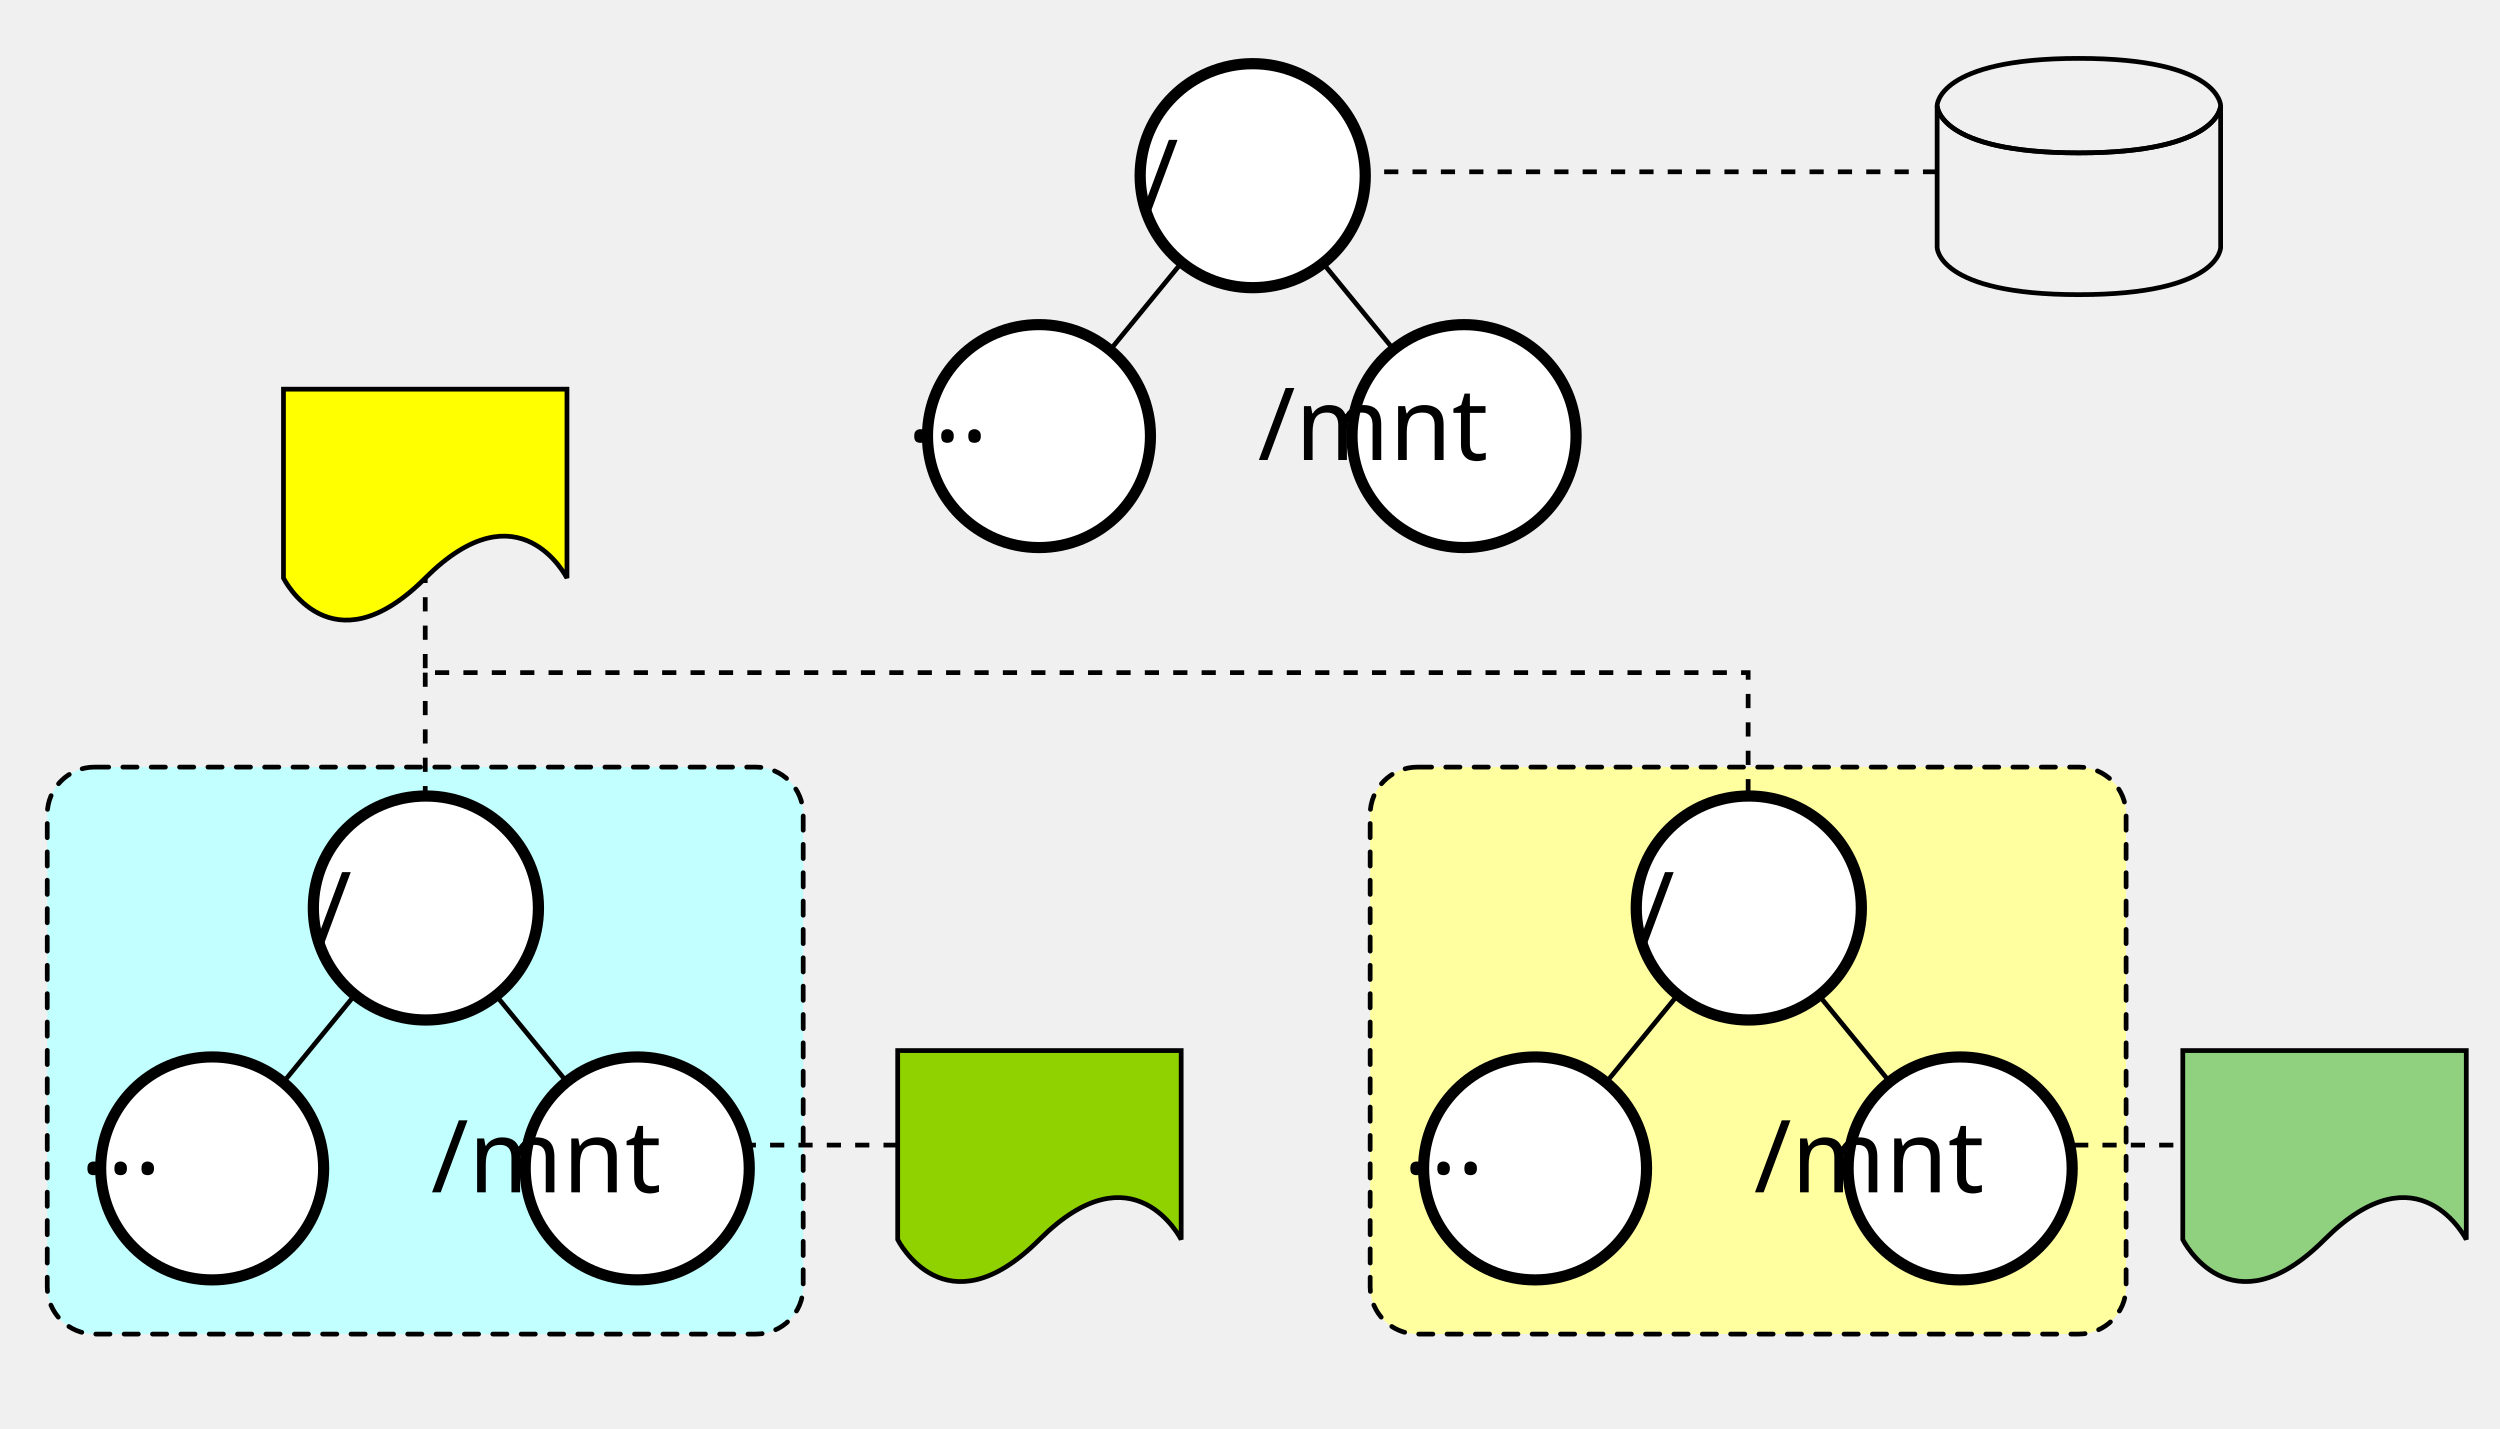
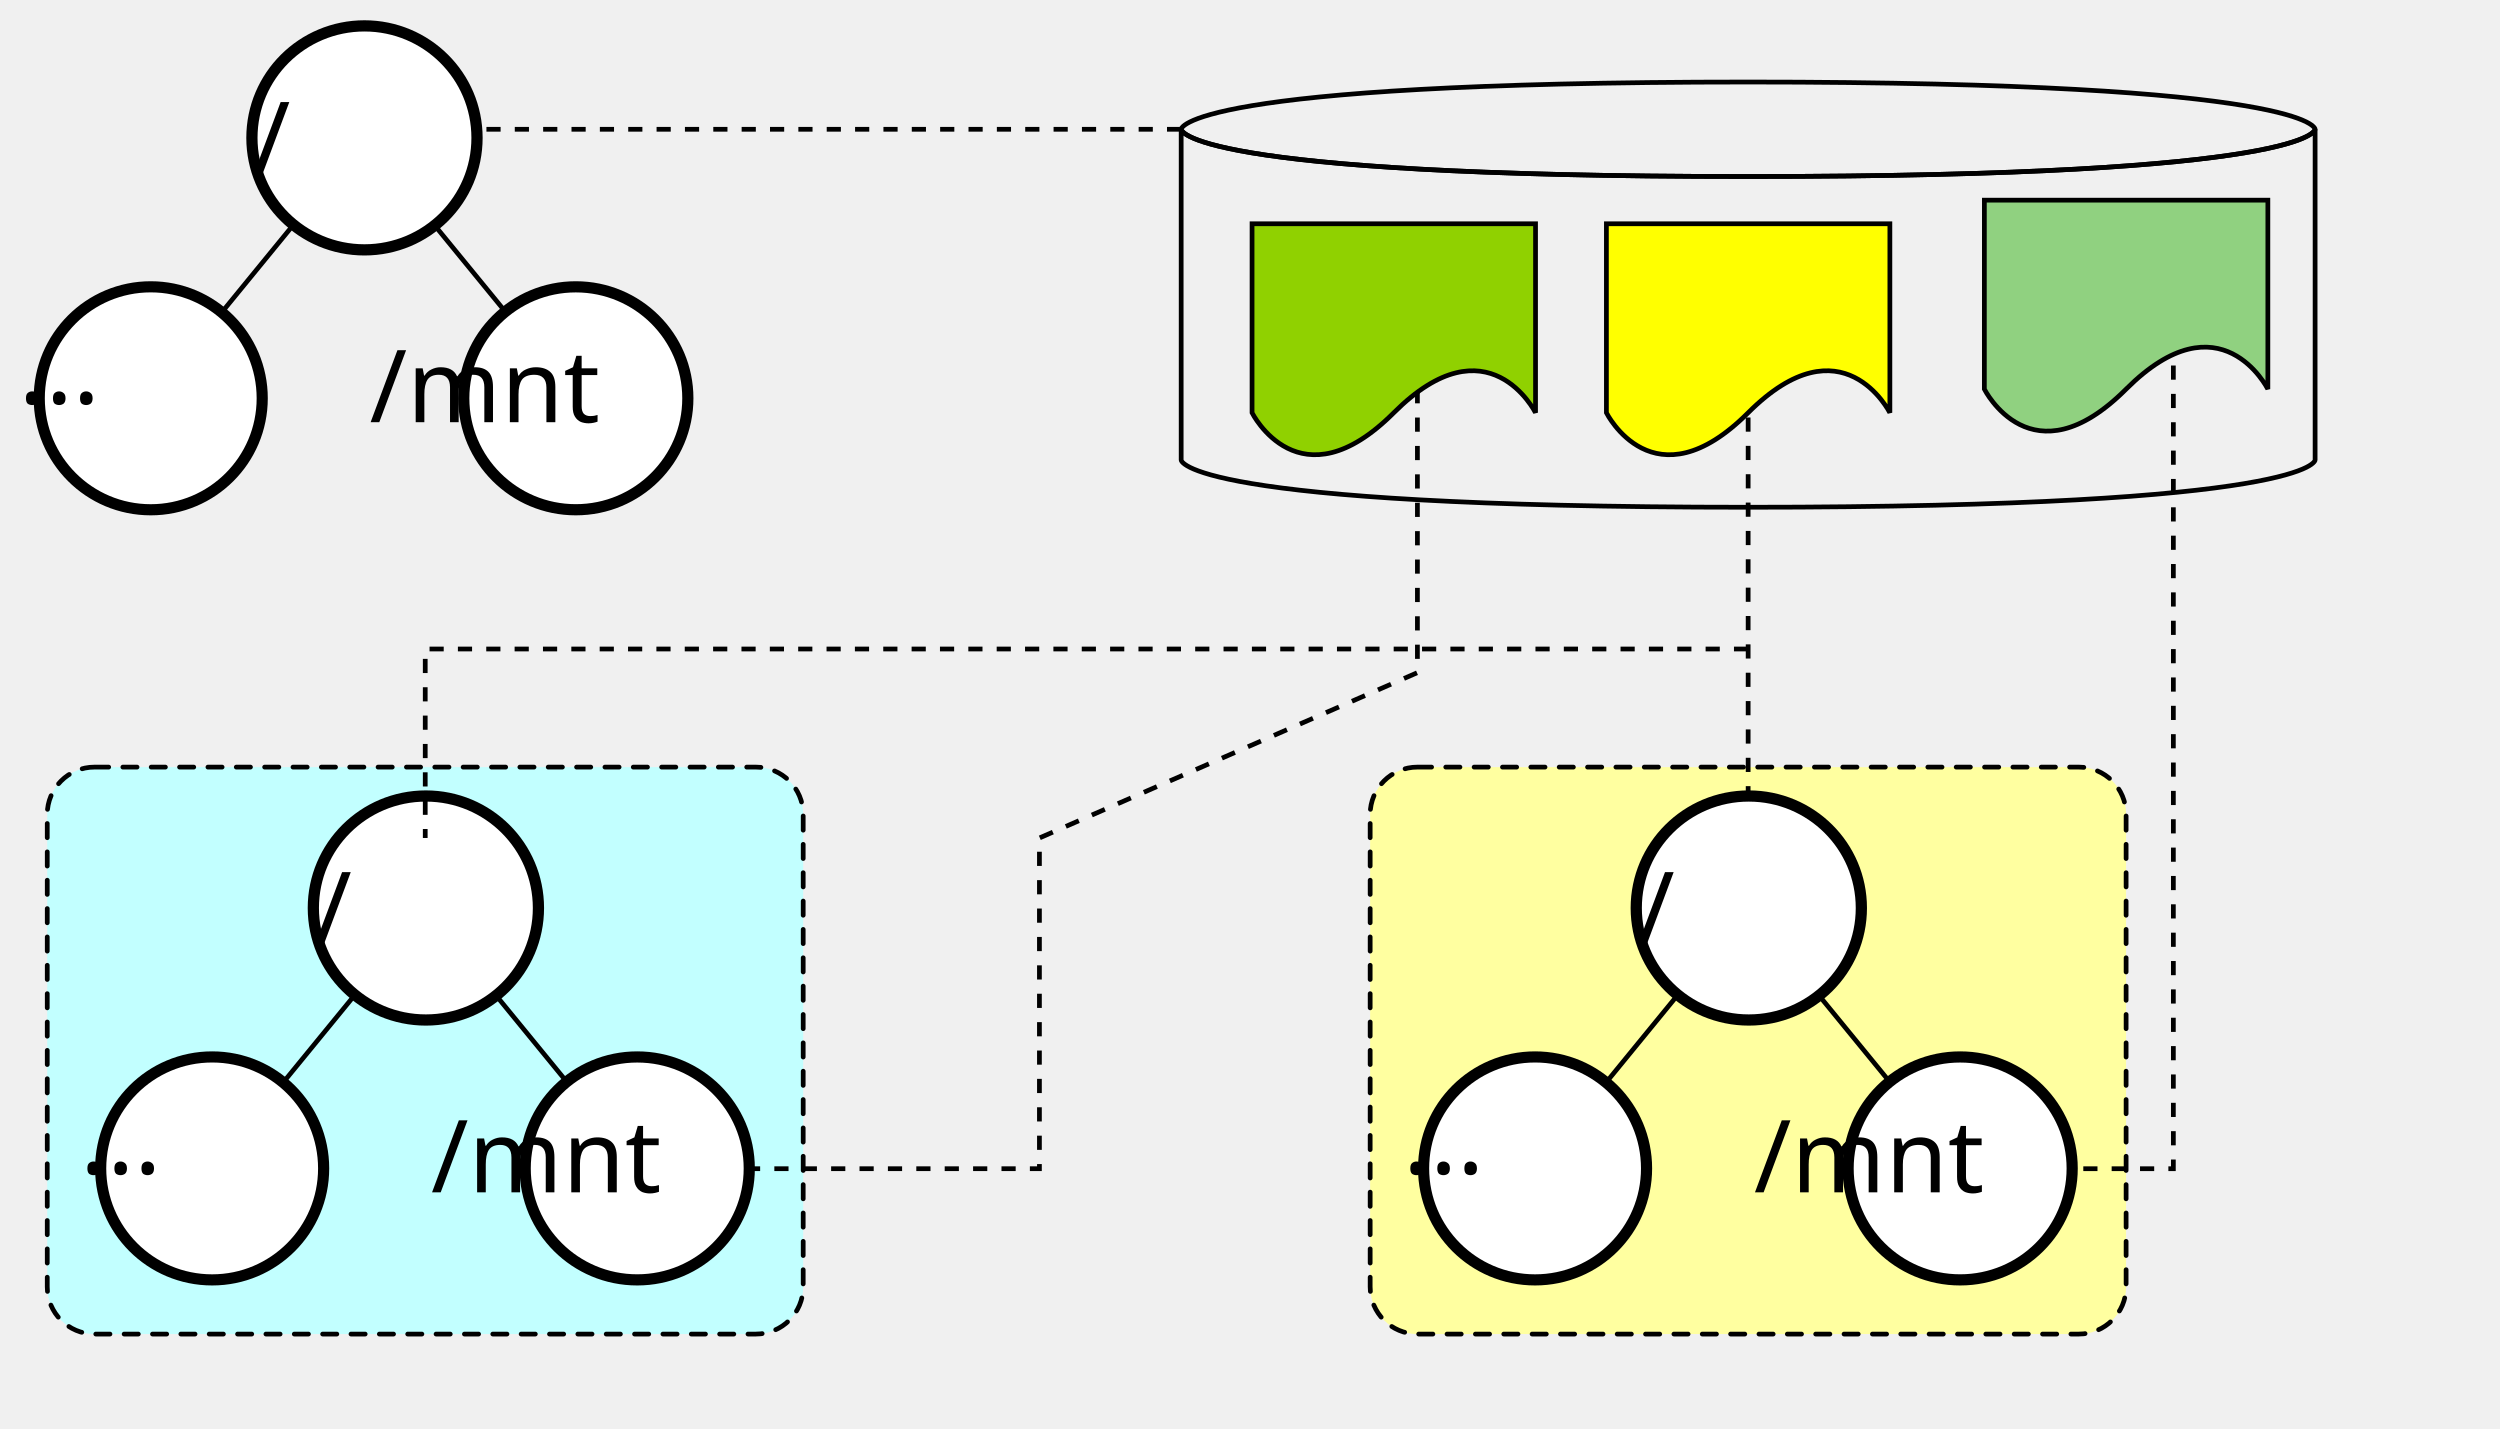
<svg xmlns="http://www.w3.org/2000/svg" width="140mm" height="80mm" viewBox="0 0 140 80" id="svg2" version="1.1">
  <defs id="defs4" />
  <g id="layer1" transform="translate(0,-217)">
    <rect style="fill:#ffffa0;fill-opacity:1;stroke:#000000;stroke-width:0.265;stroke-linecap:round;stroke-miterlimit:4;stroke-dasharray:0.794, 0.794;stroke-dashoffset:0;stroke-opacity:1" id="rect4187" width="42.333" height="31.75" x="76.729" y="259.958" ry="2.646" />
    <rect style="fill:#c2ffff;fill-opacity:1;stroke:#000000;stroke-width:0.265;stroke-linecap:round;stroke-miterlimit:4;stroke-dasharray:0.794, 0.794;stroke-dashoffset:0;stroke-opacity:1" id="rect4185" width="42.333" height="31.75" x="2.646" y="259.958" ry="2.646" />
-     <path style="fill:none;fill-rule:evenodd;stroke:#000000;stroke-width:0.265;stroke-linecap:butt;stroke-linejoin:miter;stroke-miterlimit:4;stroke-dasharray:0.794, 0.794;stroke-dashoffset:0;stroke-opacity:1" d="m 108.479,226.621 -37.042,0" id="path4337-9-6" />
-     <path style="fill:none;fill-rule:evenodd;stroke:#000000;stroke-width:0.265;stroke-linecap:butt;stroke-linejoin:miter;stroke-miterlimit:4;stroke-dasharray:0.794, 0.794;stroke-dashoffset:0;stroke-opacity:1" d="m 121.708,281.125 -13.229,0" id="path4337-9" />
-     <path style="fill:none;fill-rule:evenodd;stroke:#000000;stroke-width:0.265;stroke-linecap:butt;stroke-linejoin:miter;stroke-miterlimit:4;stroke-dasharray:0.794, 0.794;stroke-dashoffset:0;stroke-opacity:1" d="m 50.271,281.125 -13.229,0" id="path4337" />
-     <path style="fill:none;fill-rule:evenodd;stroke:#000000;stroke-width:0.265;stroke-linecap:butt;stroke-linejoin:miter;stroke-miterlimit:4;stroke-dasharray:0.794, 0.794;stroke-dashoffset:0;stroke-opacity:1" d="m 23.813,254.667 0,10.583" id="path4335" />
-     <path style="fill:none;fill-rule:evenodd;stroke:#000000;stroke-width:0.265;stroke-linecap:butt;stroke-linejoin:miter;stroke-miterlimit:4;stroke-dasharray:0.795, 0.795;stroke-dashoffset:0;stroke-opacity:1" d="m 23.813,244.083 0,10.583 74.083,2e-5 0,13.229" id="path3528" />
-     <g id="g3405" transform="translate(18.52083,1.322912)">
+     <path style="fill:none;fill-rule:evenodd;stroke:#000000;stroke-width:0.265;stroke-linecap:butt;stroke-linejoin:miter;stroke-miterlimit:4;stroke-dasharray:0.794, 0.794;stroke-dashoffset:0;stroke-opacity:1" d="m 66.146,224.24 -44.979,0" id="path4337-9-6" />
+     <path style="fill:none;fill-rule:evenodd;stroke:#000000;stroke-width:0.265;stroke-linecap:butt;stroke-linejoin:miter;stroke-miterlimit:4;stroke-dasharray:0.794, 0.794;stroke-dashoffset:0;stroke-opacity:1" d="m 121.708,237.469 0,44.979 -10.583,0" id="path4337-9" />
+     <path style="fill:none;fill-rule:evenodd;stroke:#000000;stroke-width:0.265;stroke-linecap:butt;stroke-linejoin:miter;stroke-miterlimit:4;stroke-dasharray:0.794, 0.794;stroke-dashoffset:0;stroke-opacity:1" d="m 97.896,238.792 0,30.427" id="path4337" />
+     <path style="fill:none;fill-rule:evenodd;stroke:#000000;stroke-width:0.265;stroke-linecap:butt;stroke-linejoin:miter;stroke-miterlimit:4;stroke-dasharray:0.794, 0.794;stroke-dashoffset:0;stroke-opacity:1" d="M 23.812,254.667 Z" id="path4335" />
+     <path style="fill:none;fill-rule:evenodd;stroke:#000000;stroke-width:0.265;stroke-linecap:butt;stroke-linejoin:miter;stroke-miterlimit:4;stroke-dasharray:0.795, 0.795;stroke-dashoffset:0;stroke-opacity:1" d="m 79.375,238.792 0,15.875 -21.167,9.26 0,18.521 -22.49,0" id="path3528" />
+     <g id="g3405" transform="translate(-31.22085,-0.7937545)">
      <path id="path3391" d="m 39.688,240.115 11.906,-14.552 11.906,14.552" style="fill:none;fill-rule:evenodd;stroke:#000000;stroke-width:0.265px;stroke-linecap:butt;stroke-linejoin:miter;stroke-opacity:1" />
      <circle r="6.243" cy="-240.098" cx="39.662" transform="scale(1,-1)" id="path3338-8" style="fill:#ffffff;fill-opacity:1;stroke:#000000;stroke-width:0.624;stroke-linecap:round;stroke-miterlimit:4;stroke-dasharray:none;stroke-dashoffset:0;stroke-opacity:1" />
      <ellipse ry="6.242" rx="6.274" cy="-240.098" cx="63.466" transform="scale(1,-1)" id="path3338-8-0" style="fill:#ffffff;fill-opacity:1;stroke:#000000;stroke-width:0.626;stroke-linecap:round;stroke-miterlimit:4;stroke-dasharray:none;stroke-dashoffset:0;stroke-opacity:1" />
      <ellipse ry="6.272" rx="6.303" cy="-225.515" cx="51.631" transform="scale(1,-1)" id="path3338-8-0-2" style="fill:#ffffff;fill-opacity:1;stroke:#000000;stroke-width:0.629;stroke-linecap:round;stroke-miterlimit:4;stroke-dasharray:none;stroke-dashoffset:0;stroke-opacity:1" />
      <text id="text3393" y="227.54" x="51.562" style="font-style:normal;font-variant:normal;font-weight:normal;font-stretch:normal;font-size:5.644px;line-height:125%;font-family:sans-serif;-inkscape-font-specification:'sans-serif, Normal';font-variant-ligatures:normal;font-variant-caps:normal;font-variant-numeric:normal;text-align:center;letter-spacing:0px;word-spacing:0px;writing-mode:lr-tb;text-anchor:middle;fill:#000000;fill-opacity:1;stroke:none;stroke-width:0.265px;stroke-linecap:butt;stroke-linejoin:miter;stroke-opacity:1" xml:space="preserve">
        <tspan style="stroke-width:0.265px" y="227.54" x="51.562" id="tspan3395">/</tspan>
      </text>
      <text id="text3397" y="240.398" x="39.674" style="font-style:normal;font-variant:normal;font-weight:normal;font-stretch:normal;font-size:5.644px;line-height:125%;font-family:sans-serif;-inkscape-font-specification:'sans-serif, Normal';font-variant-ligatures:normal;font-variant-caps:normal;font-variant-numeric:normal;text-align:center;letter-spacing:0px;word-spacing:0px;writing-mode:lr-tb;text-anchor:middle;fill:#000000;fill-opacity:1;stroke:none;stroke-width:0.265px;stroke-linecap:butt;stroke-linejoin:miter;stroke-opacity:1" xml:space="preserve">
        <tspan style="stroke-width:0.265px" y="240.398" x="39.674" id="tspan3399">...</tspan>
      </text>
      <text id="text3401" y="241.438" x="63.5" style="font-style:normal;font-variant:normal;font-weight:normal;font-stretch:normal;font-size:5.644px;line-height:125%;font-family:sans-serif;-inkscape-font-specification:'sans-serif, Normal';font-variant-ligatures:normal;font-variant-caps:normal;font-variant-numeric:normal;text-align:center;letter-spacing:0px;word-spacing:0px;writing-mode:lr-tb;text-anchor:middle;fill:#000000;fill-opacity:1;stroke:none;stroke-width:0.265px;stroke-linecap:butt;stroke-linejoin:miter;stroke-opacity:1" xml:space="preserve">
        <tspan transform="translate(0.03072935,0.6612356)" style="stroke-width:0.265px" y="241.438" x="63.5" id="tspan3403">/mnt</tspan>
      </text>
    </g>
    <g id="g3405-4" transform="translate(46.30208,42.33333)">
      <path id="path3391-1" d="m 39.688,240.115 11.906,-14.552 11.906,14.552" style="fill:none;fill-rule:evenodd;stroke:#000000;stroke-width:0.265px;stroke-linecap:butt;stroke-linejoin:miter;stroke-opacity:1" />
      <circle r="6.243" cy="-240.098" cx="39.662" transform="scale(1,-1)" id="path3338-8-7" style="fill:#ffffff;fill-opacity:1;stroke:#000000;stroke-width:0.624;stroke-linecap:round;stroke-miterlimit:4;stroke-dasharray:none;stroke-dashoffset:0;stroke-opacity:1" />
      <ellipse ry="6.242" rx="6.274" cy="-240.098" cx="63.466" transform="scale(1,-1)" id="path3338-8-0-5" style="fill:#ffffff;fill-opacity:1;stroke:#000000;stroke-width:0.626;stroke-linecap:round;stroke-miterlimit:4;stroke-dasharray:none;stroke-dashoffset:0;stroke-opacity:1" />
      <ellipse ry="6.272" rx="6.303" cy="-225.515" cx="51.631" transform="scale(1,-1)" id="path3338-8-0-2-9" style="fill:#ffffff;fill-opacity:1;stroke:#000000;stroke-width:0.629;stroke-linecap:round;stroke-miterlimit:4;stroke-dasharray:none;stroke-dashoffset:0;stroke-opacity:1" />
      <text id="text3393-0" y="227.54" x="51.562" style="font-style:normal;font-variant:normal;font-weight:normal;font-stretch:normal;font-size:5.644px;line-height:125%;font-family:sans-serif;-inkscape-font-specification:'sans-serif, Normal';font-variant-ligatures:normal;font-variant-caps:normal;font-variant-numeric:normal;text-align:center;letter-spacing:0px;word-spacing:0px;writing-mode:lr-tb;text-anchor:middle;fill:#000000;fill-opacity:1;stroke:none;stroke-width:0.265px;stroke-linecap:butt;stroke-linejoin:miter;stroke-opacity:1" xml:space="preserve">
        <tspan style="stroke-width:0.265px" y="227.54" x="51.562" id="tspan3395-2">/</tspan>
      </text>
      <text id="text3397-5" y="240.398" x="39.674" style="font-style:normal;font-variant:normal;font-weight:normal;font-stretch:normal;font-size:5.644px;line-height:125%;font-family:sans-serif;-inkscape-font-specification:'sans-serif, Normal';font-variant-ligatures:normal;font-variant-caps:normal;font-variant-numeric:normal;text-align:center;letter-spacing:0px;word-spacing:0px;writing-mode:lr-tb;text-anchor:middle;fill:#000000;fill-opacity:1;stroke:none;stroke-width:0.265px;stroke-linecap:butt;stroke-linejoin:miter;stroke-opacity:1" xml:space="preserve">
        <tspan style="stroke-width:0.265px" y="240.398" x="39.674" id="tspan3399-1">...</tspan>
      </text>
      <text id="text3401-2" y="241.438" x="63.5" style="font-style:normal;font-variant:normal;font-weight:normal;font-stretch:normal;font-size:5.644px;line-height:125%;font-family:sans-serif;-inkscape-font-specification:'sans-serif, Normal';font-variant-ligatures:normal;font-variant-caps:normal;font-variant-numeric:normal;text-align:center;letter-spacing:0px;word-spacing:0px;writing-mode:lr-tb;text-anchor:middle;fill:#000000;fill-opacity:1;stroke:none;stroke-width:0.265px;stroke-linecap:butt;stroke-linejoin:miter;stroke-opacity:1" xml:space="preserve">
        <tspan transform="translate(0.03072935,0.6612356)" style="stroke-width:0.265px" y="241.438" x="63.5" id="tspan3403-9">/mnt</tspan>
      </text>
    </g>
    <g id="g3405-9" transform="translate(-27.78125,42.33334)">
      <path id="path3391-0" d="m 39.688,240.115 11.906,-14.552 11.906,14.552" style="fill:none;fill-rule:evenodd;stroke:#000000;stroke-width:0.265px;stroke-linecap:butt;stroke-linejoin:miter;stroke-opacity:1" />
      <circle r="6.243" cy="-240.098" cx="39.662" transform="scale(1,-1)" id="path3338-8-72" style="fill:#ffffff;fill-opacity:1;stroke:#000000;stroke-width:0.624;stroke-linecap:round;stroke-miterlimit:4;stroke-dasharray:none;stroke-dashoffset:0;stroke-opacity:1" />
      <ellipse ry="6.242" rx="6.274" cy="-240.098" cx="63.466" transform="scale(1,-1)" id="path3338-8-0-4" style="fill:#ffffff;fill-opacity:1;stroke:#000000;stroke-width:0.626;stroke-linecap:round;stroke-miterlimit:4;stroke-dasharray:none;stroke-dashoffset:0;stroke-opacity:1" />
      <ellipse ry="6.272" rx="6.303" cy="-225.515" cx="51.631" transform="scale(1,-1)" id="path3338-8-0-2-3" style="fill:#ffffff;fill-opacity:1;stroke:#000000;stroke-width:0.629;stroke-linecap:round;stroke-miterlimit:4;stroke-dasharray:none;stroke-dashoffset:0;stroke-opacity:1" />
      <text id="text3393-8" y="227.54" x="51.562" style="font-style:normal;font-variant:normal;font-weight:normal;font-stretch:normal;font-size:5.644px;line-height:125%;font-family:sans-serif;-inkscape-font-specification:'sans-serif, Normal';font-variant-ligatures:normal;font-variant-caps:normal;font-variant-numeric:normal;text-align:center;letter-spacing:0px;word-spacing:0px;writing-mode:lr-tb;text-anchor:middle;fill:#000000;fill-opacity:1;stroke:none;stroke-width:0.265px;stroke-linecap:butt;stroke-linejoin:miter;stroke-opacity:1" xml:space="preserve">
        <tspan style="stroke-width:0.265px" y="227.54" x="51.562" id="tspan3395-8">/</tspan>
      </text>
      <text id="text3397-3" y="240.398" x="39.674" style="font-style:normal;font-variant:normal;font-weight:normal;font-stretch:normal;font-size:5.644px;line-height:125%;font-family:sans-serif;-inkscape-font-specification:'sans-serif, Normal';font-variant-ligatures:normal;font-variant-caps:normal;font-variant-numeric:normal;text-align:center;letter-spacing:0px;word-spacing:0px;writing-mode:lr-tb;text-anchor:middle;fill:#000000;fill-opacity:1;stroke:none;stroke-width:0.265px;stroke-linecap:butt;stroke-linejoin:miter;stroke-opacity:1" xml:space="preserve">
        <tspan style="stroke-width:0.265px" y="240.398" x="39.674" id="tspan3399-2">...</tspan>
      </text>
      <text id="text3401-5" y="241.438" x="63.5" style="font-style:normal;font-variant:normal;font-weight:normal;font-stretch:normal;font-size:5.644px;line-height:125%;font-family:sans-serif;-inkscape-font-specification:'sans-serif, Normal';font-variant-ligatures:normal;font-variant-caps:normal;font-variant-numeric:normal;text-align:center;letter-spacing:0px;word-spacing:0px;writing-mode:lr-tb;text-anchor:middle;fill:#000000;fill-opacity:1;stroke:none;stroke-width:0.265px;stroke-linecap:butt;stroke-linejoin:miter;stroke-opacity:1" xml:space="preserve">
        <tspan transform="translate(0.03072935,0.6612356)" style="stroke-width:0.265px" y="241.438" x="63.5" id="tspan3403-2">/mnt</tspan>
      </text>
    </g>
-     <g id="g3492" transform="translate(87.3125,-2.645801)">
-       <path id="path3488" d="m 21.167,225.562 c 0,0 -1e-6,2.646 7.938,2.646 7.938,0 7.938,-2.646 7.938,-2.646 0,0 10e-7,-2.646 -7.938,-2.646 -7.938,0 -7.938,2.646 -7.938,2.646 l 0,0" style="fill:none;fill-rule:evenodd;stroke:#000000;stroke-width:0.265px;stroke-linecap:butt;stroke-linejoin:miter;stroke-opacity:1" />
-       <path id="path3490" d="m 21.167,225.562 0,7.938 c 0,0 -1e-6,2.646 7.938,2.646 7.938,0 7.938,-2.646 7.938,-2.646 l 0,-7.938 c 0,0 10e-7,2.646 -7.938,2.646 -7.938,0 -7.938,-2.646 -7.938,-2.646 z" style="fill:none;fill-rule:evenodd;stroke:#000000;stroke-width:0.265px;stroke-linecap:butt;stroke-linejoin:miter;stroke-opacity:1" />
+     <g id="g3492" transform="translate(43.39164,-2.645803)">
+       <path id="path3488" d="m 22.754,226.885 c 0,0 0,2.646 31.75,2.646 31.75,0 31.75,-2.646 31.75,-2.646 0,0 0,-2.646 -31.75,-2.646 -31.75,0 -31.75,2.646 -31.75,2.646 l 0,0" style="fill:none;fill-rule:evenodd;stroke:#000000;stroke-width:0.265px;stroke-linecap:butt;stroke-linejoin:miter;stroke-opacity:1" />
+       <path id="path3490" d="m 22.754,226.885 0,18.521 c 0,0 0,2.646 31.75,2.646 31.75,0 31.75,-2.646 31.75,-2.646 l 0,-18.521 c 0,0 0,2.646 -31.75,2.646 -31.75,0 -31.75,-2.646 -31.75,-2.646 z" style="fill:none;fill-rule:evenodd;stroke:#000000;stroke-width:0.265px;stroke-linecap:butt;stroke-linejoin:miter;stroke-opacity:1" />
    </g>
-     <path style="fill:#ffff00;fill-opacity:1;fill-rule:evenodd;stroke:#000000;stroke-width:0.265px;stroke-linecap:butt;stroke-linejoin:miter;stroke-opacity:1" d="m 15.875,238.792 15.875,0 0,10.583 c 0,0 -2.646,-5.292 -7.938,0 -5.292,5.292 -7.937,0 -7.937,0 z" id="path3496" />
-     <path style="fill:#90d100;fill-opacity:1;fill-rule:evenodd;stroke:#000000;stroke-width:0.265px;stroke-linecap:butt;stroke-linejoin:miter;stroke-opacity:1" d="m 50.271,275.833 15.875,0 0,10.583 c 0,0 -2.646,-5.292 -7.938,0 -5.292,5.292 -7.937,0 -7.937,0 z" id="path3496-8" />
-     <path style="fill:#90d180;fill-opacity:1;fill-rule:evenodd;stroke:#000000;stroke-width:0.265px;stroke-linecap:butt;stroke-linejoin:miter;stroke-opacity:1" d="m 122.237,275.833 15.875,0 0,10.583 c 0,0 -2.646,-5.292 -7.938,0 -5.292,5.292 -7.938,0 -7.938,0 z" id="path3496-8-3" />
+     <path style="fill:#ffff00;fill-opacity:1;fill-rule:evenodd;stroke:#000000;stroke-width:0.265px;stroke-linecap:butt;stroke-linejoin:miter;stroke-opacity:1" d="m 89.958,229.531 15.875,0 0,10.583 c 0,0 -2.646,-5.292 -7.937,0 -5.292,5.292 -7.937,0 -7.937,0 z" id="path3496" />
+     <path style="fill:#90d100;fill-opacity:1;fill-rule:evenodd;stroke:#000000;stroke-width:0.265px;stroke-linecap:butt;stroke-linejoin:miter;stroke-opacity:1" d="m 70.115,229.531 15.875,0 0,10.583 c 0,0 -2.646,-5.292 -7.938,0 -5.292,5.292 -7.937,0 -7.937,0 z" id="path3496-8" />
+     <path style="fill:#90d180;fill-opacity:1;fill-rule:evenodd;stroke:#000000;stroke-width:0.265px;stroke-linecap:butt;stroke-linejoin:miter;stroke-opacity:1" d="m 111.125,228.208 15.875,0 0,10.583 c 0,0 -2.646,-5.292 -7.938,0 -5.292,5.292 -7.938,0 -7.938,0 z" id="path3496-8-3" />
+     <path style="fill:none;fill-rule:evenodd;stroke:#000000;stroke-width:0.265;stroke-linecap:butt;stroke-linejoin:miter;stroke-miterlimit:4;stroke-dasharray:0.794, 0.794;stroke-dashoffset:0;stroke-opacity:1" d="m 97.896,253.344 -74.083,0 0,10.583" id="path4337-1" />
  </g>
</svg>
